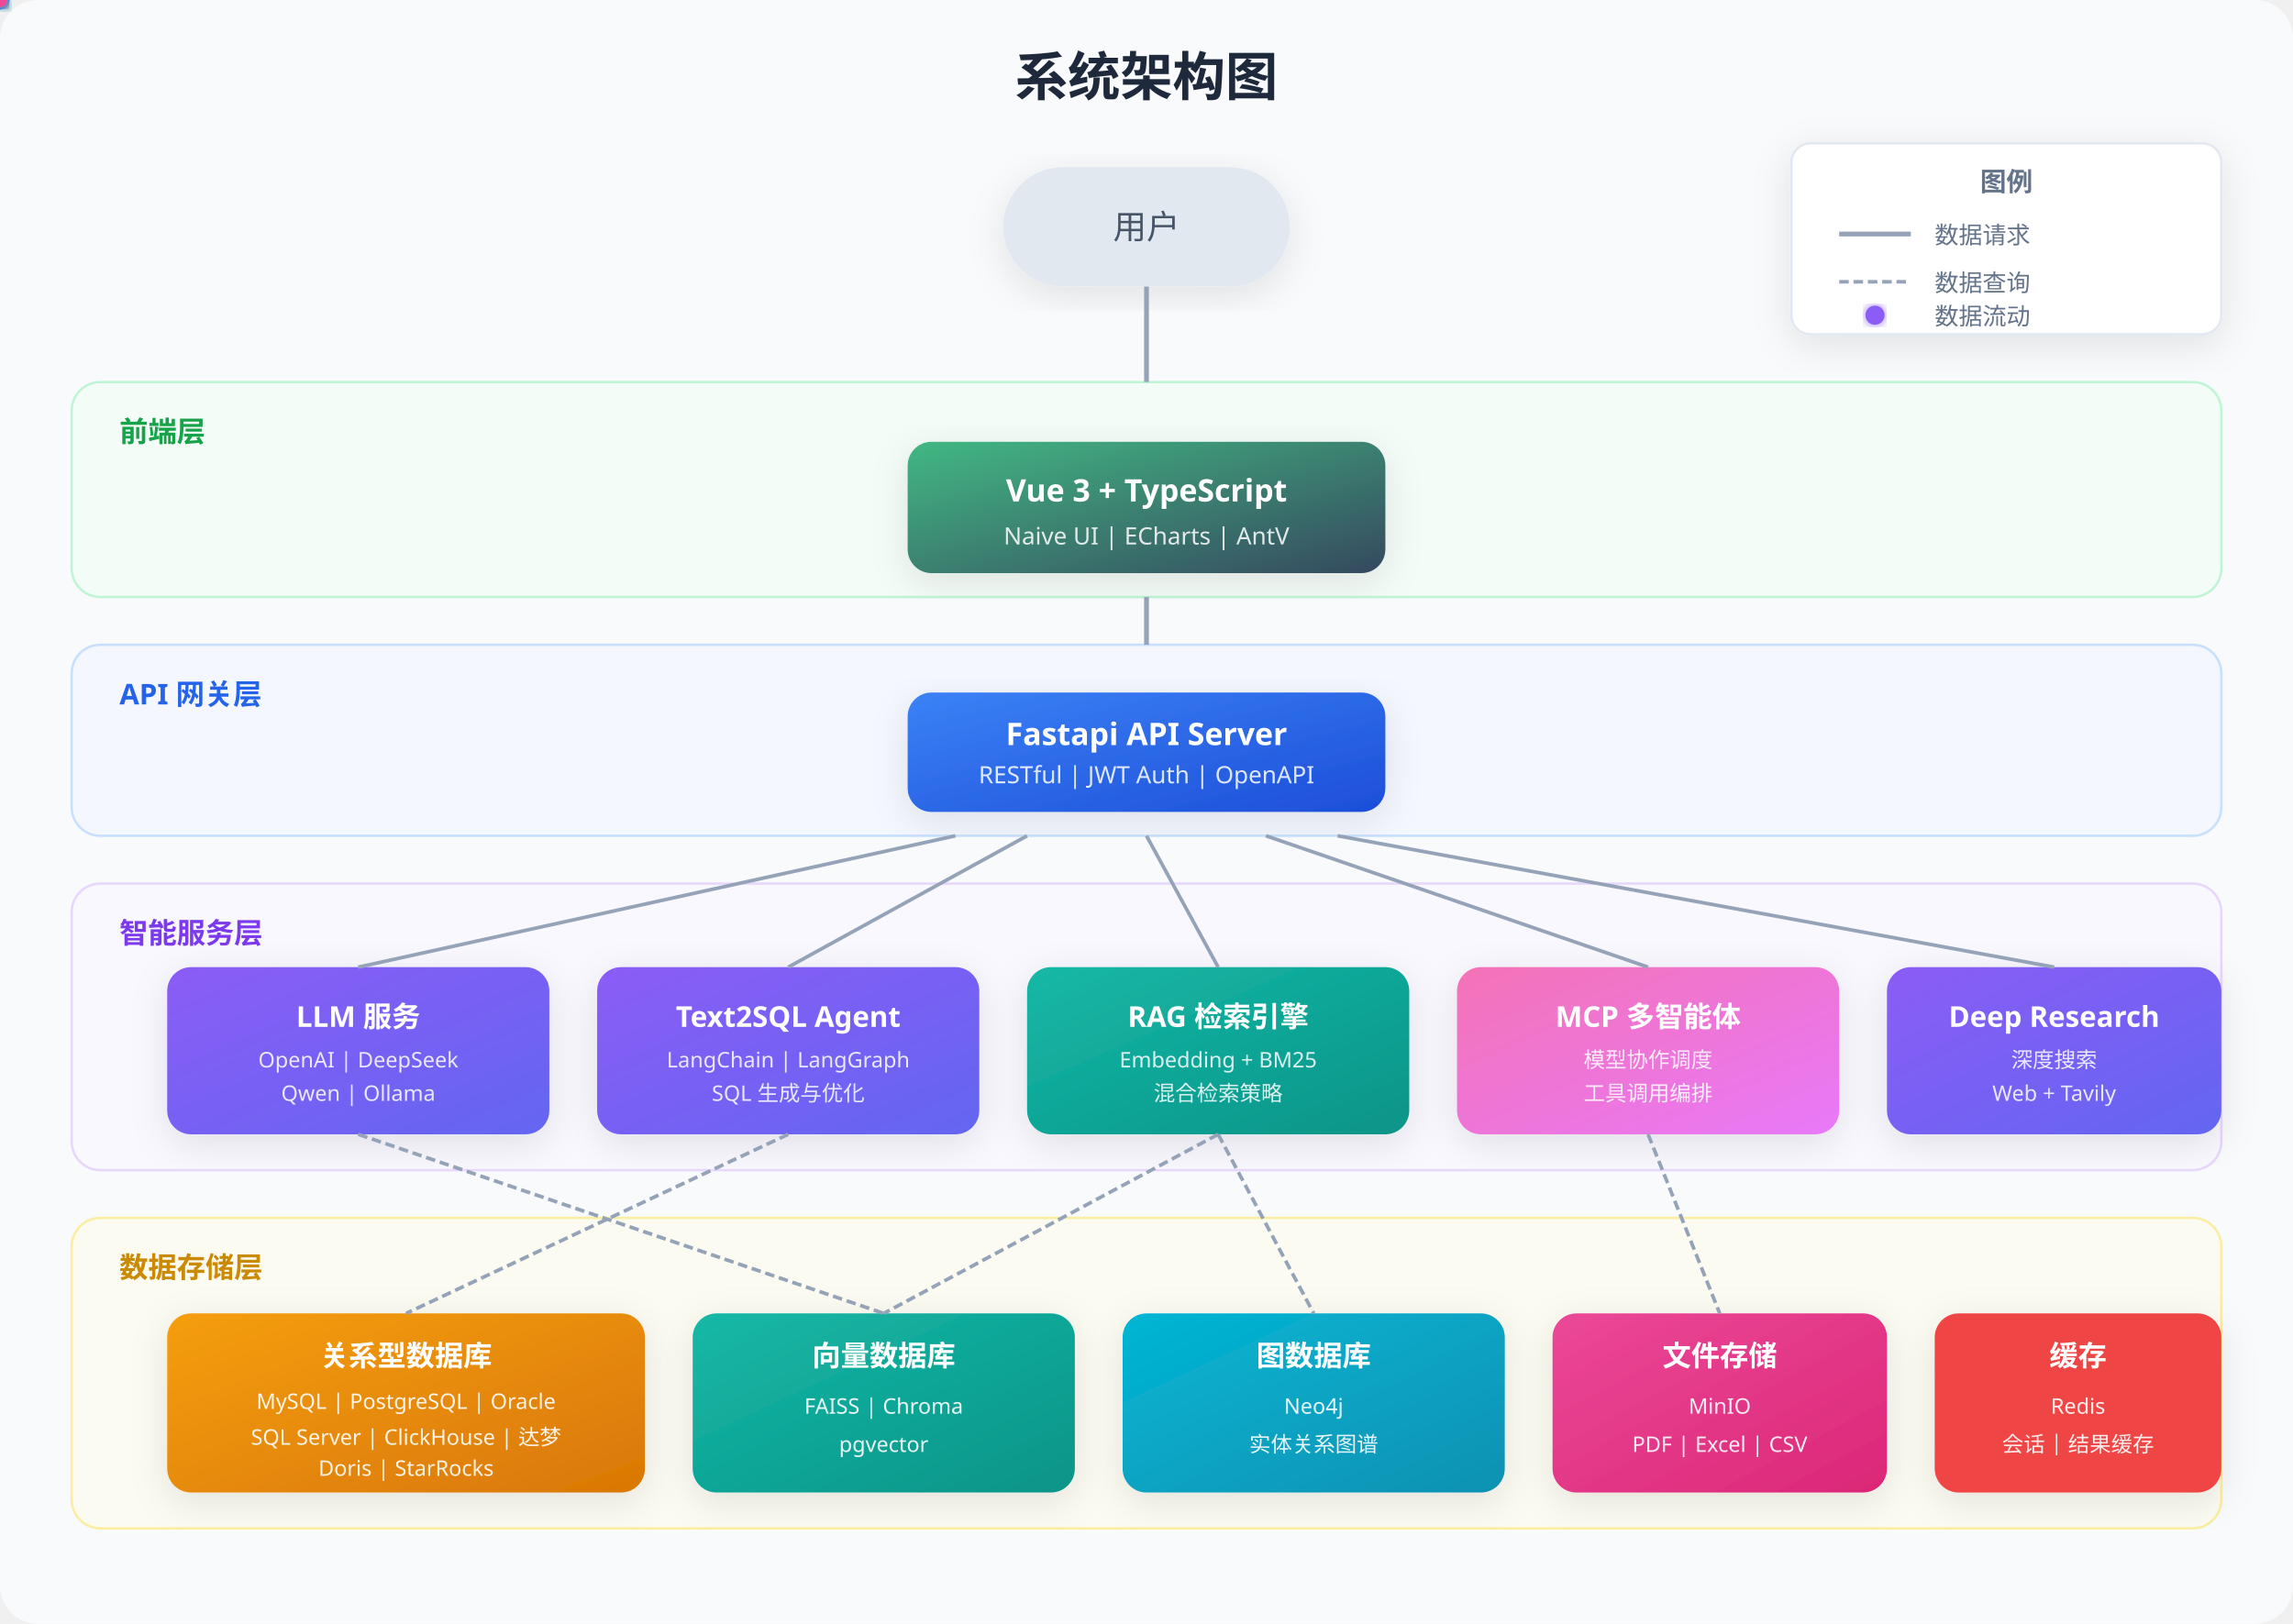
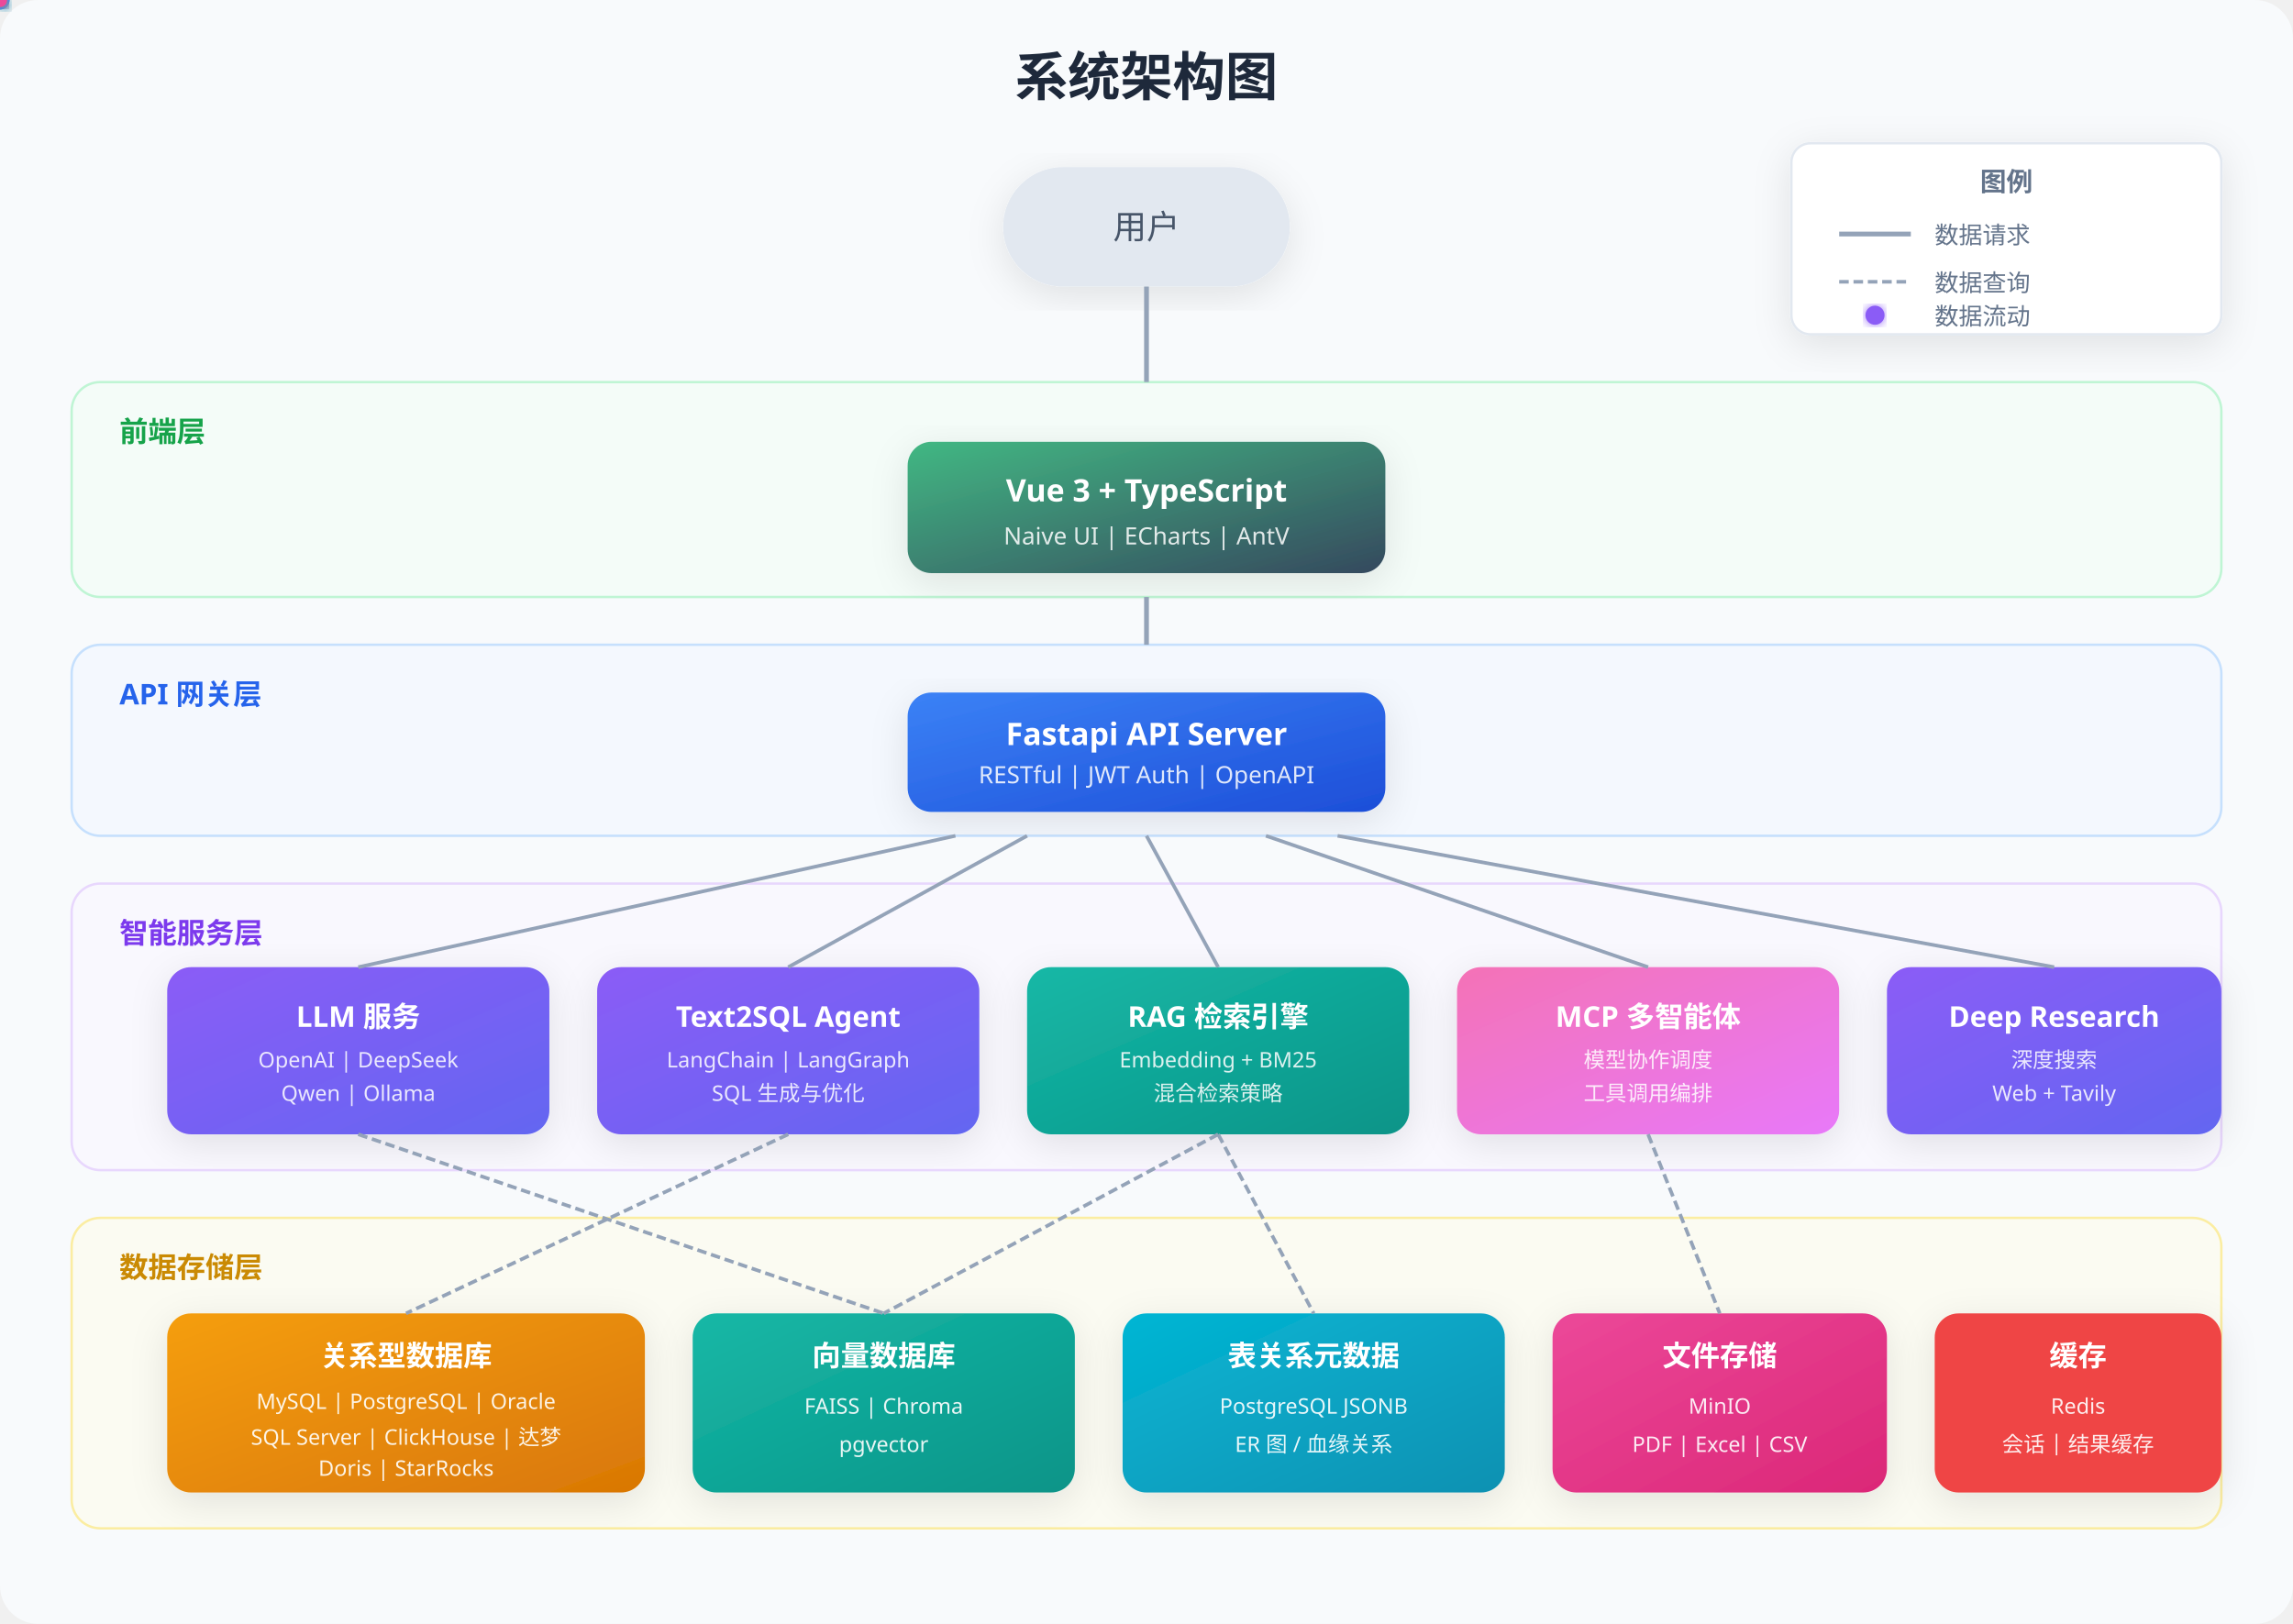
<svg xmlns="http://www.w3.org/2000/svg" viewBox="0 0 960 680">
  <defs>
    <linearGradient id="frontendGrad" x1="0%" y1="0%" x2="100%" y2="100%">
      <stop offset="0%" style="stop-color:#42b883" />
      <stop offset="100%" style="stop-color:#35495e" />
    </linearGradient>
    <linearGradient id="backendGrad" x1="0%" y1="0%" x2="100%" y2="100%">
      <stop offset="0%" style="stop-color:#3b82f6" />
      <stop offset="100%" style="stop-color:#1d4ed8" />
    </linearGradient>
    <linearGradient id="aiGrad" x1="0%" y1="0%" x2="100%" y2="100%">
      <stop offset="0%" style="stop-color:#8b5cf6" />
      <stop offset="100%" style="stop-color:#6366f1" />
    </linearGradient>
    <linearGradient id="dataGrad" x1="0%" y1="0%" x2="100%" y2="100%">
      <stop offset="0%" style="stop-color:#f59e0b" />
      <stop offset="100%" style="stop-color:#d97706" />
    </linearGradient>
    <linearGradient id="storageGrad" x1="0%" y1="0%" x2="100%" y2="100%">
      <stop offset="0%" style="stop-color:#ec4899" />
      <stop offset="100%" style="stop-color:#db2777" />
    </linearGradient>
    <linearGradient id="vectorGrad" x1="0%" y1="0%" x2="100%" y2="100%">
      <stop offset="0%" style="stop-color:#14b8a6" />
      <stop offset="100%" style="stop-color:#0d9488" />
    </linearGradient>
    <linearGradient id="graphGrad" x1="0%" y1="0%" x2="100%" y2="100%">
      <stop offset="0%" style="stop-color:#06b6d4" />
      <stop offset="100%" style="stop-color:#0891b2" />
    </linearGradient>
    <linearGradient id="mcpGrad" x1="0%" y1="0%" x2="100%" y2="100%">
      <stop offset="0%" style="stop-color:#f472b6" />
      <stop offset="100%" style="stop-color:#e879f9" />
    </linearGradient>
    <linearGradient id="flowLine1" x1="0%" y1="0%" x2="100%" y2="0%">
      <stop offset="0%" style="stop-color:#3b82f6;stop-opacity:0" />
      <stop offset="50%" style="stop-color:#3b82f6;stop-opacity:1" />
      <stop offset="100%" style="stop-color:#3b82f6;stop-opacity:0" />
      <animate attributeName="x1" values="-100%;100%" dur="2s" repeatCount="indefinite" />
      <animate attributeName="x2" values="0%;200%" dur="2s" repeatCount="indefinite" />
    </linearGradient>
    <linearGradient id="flowLine2" x1="0%" y1="0%" x2="100%" y2="0%">
      <stop offset="0%" style="stop-color:#8b5cf6;stop-opacity:0" />
      <stop offset="50%" style="stop-color:#8b5cf6;stop-opacity:1" />
      <stop offset="100%" style="stop-color:#8b5cf6;stop-opacity:0" />
      <animate attributeName="x1" values="-100%;100%" dur="2.5s" repeatCount="indefinite" />
      <animate attributeName="x2" values="0%;200%" dur="2.5s" repeatCount="indefinite" />
    </linearGradient>
    <filter id="shadow" x="-20%" y="-20%" width="140%" height="140%">
      <feDropShadow dx="0" dy="4" stdDeviation="8" flood-color="#000" flood-opacity="0.1" />
    </filter>
    <filter id="glow">
      <feGaussianBlur stdDeviation="2" result="coloredBlur" />
      <feMerge>
        <feMergeNode in="coloredBlur" />
        <feMergeNode in="SourceGraphic" />
      </feMerge>
    </filter>
    <pattern id="dashPattern" patternUnits="userSpaceOnUse" width="12" height="1">
      <line x1="0" y1="0" x2="8" y2="0" stroke="#94a3b8" stroke-width="2" />
    </pattern>
  </defs>
  <rect width="960" height="680" fill="#f8fafc" rx="16" />
  <text x="480" y="40" text-anchor="middle" font-family="system-ui, -apple-system, sans-serif" font-size="22" font-weight="600" fill="#1e293b">系统架构图</text>
  <g transform="translate(420, 70)">
    <rect width="120" height="50" rx="25" fill="#e2e8f0" filter="url(#shadow)" />
    <text x="60" y="30" text-anchor="middle" font-family="system-ui" font-size="14" fill="#475569" font-weight="500">用户</text>
  </g>
  <g transform="translate(30, 160)">
    <rect x="0" y="0" width="900" height="90" rx="12" fill="#f0fdf4" stroke="#86efac" stroke-width="1" opacity="0.5" />
    <text x="20" y="25" font-family="system-ui" font-size="12" fill="#16a34a" font-weight="600">前端层</text>
    <g transform="translate(350, 25)" filter="url(#shadow)">
      <rect width="200" height="55" rx="10" fill="url(#frontendGrad)" />
      <text x="100" y="25" text-anchor="middle" font-family="system-ui" font-size="13" fill="#fff" font-weight="600">Vue 3 + TypeScript</text>
      <text x="100" y="43" text-anchor="middle" font-family="system-ui" font-size="10" fill="rgba(255,255,255,0.85)">Naive UI | ECharts | AntV</text>
    </g>
  </g>
  <g transform="translate(30, 270)">
    <rect x="0" y="0" width="900" height="80" rx="12" fill="#eff6ff" stroke="#93c5fd" stroke-width="1" opacity="0.5" />
    <text x="20" y="25" font-family="system-ui" font-size="12" fill="#2563eb" font-weight="600">API 网关层</text>
    <g transform="translate(350, 20)" filter="url(#shadow)">
      <rect width="200" height="50" rx="10" fill="url(#backendGrad)" />
      <text x="100" y="22" text-anchor="middle" font-family="system-ui" font-size="13" fill="#fff" font-weight="600">Fastapi API Server</text>
      <text x="100" y="38" text-anchor="middle" font-family="system-ui" font-size="10" fill="rgba(255,255,255,0.85)">RESTful | JWT Auth | OpenAPI</text>
    </g>
  </g>
  <g transform="translate(30, 370)">
    <rect x="0" y="0" width="900" height="120" rx="12" fill="#faf5ff" stroke="#d8b4fe" stroke-width="1" opacity="0.5" />
    <text x="20" y="25" font-family="system-ui" font-size="12" fill="#7c3aed" font-weight="600">智能服务层</text>
    <g transform="translate(40, 35)" filter="url(#shadow)">
      <rect width="160" height="70" rx="10" fill="url(#aiGrad)" />
      <text x="80" y="25" text-anchor="middle" font-family="system-ui" font-size="12" fill="#fff" font-weight="600">LLM 服务</text>
      <text x="80" y="42" text-anchor="middle" font-family="system-ui" font-size="9" fill="rgba(255,255,255,0.85)">OpenAI | DeepSeek</text>
      <text x="80" y="56" text-anchor="middle" font-family="system-ui" font-size="9" fill="rgba(255,255,255,0.85)">Qwen | Ollama</text>
    </g>
    <g transform="translate(220, 35)" filter="url(#shadow)">
      <rect width="160" height="70" rx="10" fill="url(#aiGrad)" />
      <text x="80" y="25" text-anchor="middle" font-family="system-ui" font-size="12" fill="#fff" font-weight="600">Text2SQL Agent</text>
      <text x="80" y="42" text-anchor="middle" font-family="system-ui" font-size="9" fill="rgba(255,255,255,0.85)">LangChain | LangGraph</text>
      <text x="80" y="56" text-anchor="middle" font-family="system-ui" font-size="9" fill="rgba(255,255,255,0.85)">SQL 生成与优化</text>
    </g>
    <g transform="translate(400, 35)" filter="url(#shadow)">
      <rect width="160" height="70" rx="10" fill="url(#vectorGrad)" />
      <text x="80" y="25" text-anchor="middle" font-family="system-ui" font-size="12" fill="#fff" font-weight="600">RAG 检索引擎</text>
      <text x="80" y="42" text-anchor="middle" font-family="system-ui" font-size="9" fill="rgba(255,255,255,0.85)">Embedding + BM25</text>
      <text x="80" y="56" text-anchor="middle" font-family="system-ui" font-size="9" fill="rgba(255,255,255,0.85)">混合检索策略</text>
    </g>
    <g transform="translate(580, 35)" filter="url(#shadow)">
      <rect width="160" height="70" rx="10" fill="url(#mcpGrad)" />
      <text x="80" y="25" text-anchor="middle" font-family="system-ui" font-size="12" fill="#fff" font-weight="600">MCP 多智能体</text>
      <text x="80" y="42" text-anchor="middle" font-family="system-ui" font-size="9" fill="rgba(255,255,255,0.85)">模型协作调度</text>
      <text x="80" y="56" text-anchor="middle" font-family="system-ui" font-size="9" fill="rgba(255,255,255,0.85)">工具调用编排</text>
    </g>
    <g transform="translate(760, 35)" filter="url(#shadow)">
      <rect width="140" height="70" rx="10" fill="url(#aiGrad)" />
      <text x="70" y="25" text-anchor="middle" font-family="system-ui" font-size="12" fill="#fff" font-weight="600">Deep Research</text>
      <text x="70" y="42" text-anchor="middle" font-family="system-ui" font-size="9" fill="rgba(255,255,255,0.85)">深度搜索</text>
      <text x="70" y="56" text-anchor="middle" font-family="system-ui" font-size="9" fill="rgba(255,255,255,0.85)">Web + Tavily</text>
    </g>
  </g>
  <g transform="translate(30, 510)">
    <rect x="0" y="0" width="900" height="130" rx="12" fill="#fefce8" stroke="#fde047" stroke-width="1" opacity="0.5" />
    <text x="20" y="25" font-family="system-ui" font-size="12" fill="#ca8a04" font-weight="600">数据存储层</text>
    <g transform="translate(40, 40)" filter="url(#shadow)">
      <rect width="200" height="75" rx="10" fill="url(#dataGrad)" />
      <text x="100" y="22" text-anchor="middle" font-family="system-ui" font-size="12" fill="#fff" font-weight="600">关系型数据库</text>
      <text x="100" y="40" text-anchor="middle" font-family="system-ui" font-size="9" fill="rgba(255,255,255,0.9)">MySQL | PostgreSQL | Oracle</text>
      <text x="100" y="55" text-anchor="middle" font-family="system-ui" font-size="9" fill="rgba(255,255,255,0.9)">SQL Server | ClickHouse | 达梦</text>
      <text x="100" y="68" text-anchor="middle" font-family="system-ui" font-size="9" fill="rgba(255,255,255,0.9)">Doris | StarRocks</text>
    </g>
    <g transform="translate(260, 40)" filter="url(#shadow)">
      <rect width="160" height="75" rx="10" fill="url(#vectorGrad)" />
      <text x="80" y="22" text-anchor="middle" font-family="system-ui" font-size="12" fill="#fff" font-weight="600">向量数据库</text>
      <text x="80" y="42" text-anchor="middle" font-family="system-ui" font-size="9" fill="rgba(255,255,255,0.9)">FAISS | Chroma</text>
      <text x="80" y="58" text-anchor="middle" font-family="system-ui" font-size="9" fill="rgba(255,255,255,0.9)">pgvector</text>
    </g>
    <g transform="translate(440, 40)" filter="url(#shadow)">
      <rect width="160" height="75" rx="10" fill="url(#graphGrad)" />
-       <text x="80" y="22" text-anchor="middle" font-family="system-ui" font-size="12" fill="#fff" font-weight="600">图数据库</text>
-       <text x="80" y="42" text-anchor="middle" font-family="system-ui" font-size="9" fill="rgba(255,255,255,0.9)">Neo4j</text>
-       <text x="80" y="58" text-anchor="middle" font-family="system-ui" font-size="9" fill="rgba(255,255,255,0.9)">实体关系图谱</text>
+       <text x="80" y="22" text-anchor="middle" font-family="system-ui" font-size="12" fill="#fff" font-weight="600">表关系元数据</text>
+       <text x="80" y="42" text-anchor="middle" font-family="system-ui" font-size="9" fill="rgba(255,255,255,0.9)">PostgreSQL JSONB</text>
+       <text x="80" y="58" text-anchor="middle" font-family="system-ui" font-size="9" fill="rgba(255,255,255,0.9)">ER 图 / 血缘关系</text>
    </g>
    <g transform="translate(620, 40)" filter="url(#shadow)">
      <rect width="140" height="75" rx="10" fill="url(#storageGrad)" />
      <text x="70" y="22" text-anchor="middle" font-family="system-ui" font-size="12" fill="#fff" font-weight="600">文件存储</text>
      <text x="70" y="42" text-anchor="middle" font-family="system-ui" font-size="9" fill="rgba(255,255,255,0.9)">MinIO</text>
      <text x="70" y="58" text-anchor="middle" font-family="system-ui" font-size="9" fill="rgba(255,255,255,0.9)">PDF | Excel | CSV</text>
    </g>
    <g transform="translate(780, 40)" filter="url(#shadow)">
      <rect width="120" height="75" rx="10" fill="#ef4444" />
      <text x="60" y="22" text-anchor="middle" font-family="system-ui" font-size="12" fill="#fff" font-weight="600">缓存</text>
      <text x="60" y="42" text-anchor="middle" font-family="system-ui" font-size="9" fill="rgba(255,255,255,0.9)">Redis</text>
      <text x="60" y="58" text-anchor="middle" font-family="system-ui" font-size="9" fill="rgba(255,255,255,0.9)">会话 | 结果缓存</text>
    </g>
  </g>
  <line x1="480" y1="120" x2="480" y2="160" stroke="#94a3b8" stroke-width="2" />
  <circle r="4" fill="#42b883" filter="url(#glow)">
    <animateMotion dur="1s" repeatCount="indefinite">
      <mpath href="#userToFe" />
    </animateMotion>
  </circle>
  <path id="userToFe" d="M480,120 L480,160" fill="none" />
  <line x1="480" y1="250" x2="480" y2="270" stroke="#94a3b8" stroke-width="2" />
  <circle r="4" fill="#3b82f6" filter="url(#glow)">
    <animateMotion dur="0.8s" repeatCount="indefinite" begin="0.2s">
      <mpath href="#feToApi" />
    </animateMotion>
  </circle>
  <path id="feToApi" d="M480,250 L480,270" fill="none" />
  <g stroke="#94a3b8" stroke-width="1.5">
    <line x1="400" y1="350" x2="150" y2="405" />
    <line x1="430" y1="350" x2="330" y2="405" />
    <line x1="480" y1="350" x2="510" y2="405" />
    <line x1="530" y1="350" x2="690" y2="405" />
    <line x1="560" y1="350" x2="860" y2="405" />
  </g>
  <circle r="3" fill="#8b5cf6" filter="url(#glow)">
    <animateMotion dur="1.2s" repeatCount="indefinite" begin="0s">
      <mpath href="#apiToLlm" />
    </animateMotion>
  </circle>
  <path id="apiToLlm" d="M400,350 L150,405" fill="none" />
  <circle r="3" fill="#8b5cf6" filter="url(#glow)">
    <animateMotion dur="1.2s" repeatCount="indefinite" begin="0.3s">
      <mpath href="#apiToSql" />
    </animateMotion>
  </circle>
  <path id="apiToSql" d="M430,350 L330,405" fill="none" />
  <circle r="3" fill="#14b8a6" filter="url(#glow)">
    <animateMotion dur="1.2s" repeatCount="indefinite" begin="0.5s">
      <mpath href="#apiToRag" />
    </animateMotion>
  </circle>
  <path id="apiToRag" d="M480,350 L510,405" fill="none" />
  <circle r="3" fill="#f472b6" filter="url(#glow)">
    <animateMotion dur="1.2s" repeatCount="indefinite" begin="0.7s">
      <mpath href="#apiToMcp" />
    </animateMotion>
  </circle>
  <path id="apiToMcp" d="M530,350 L690,405" fill="none" />
  <g stroke="#94a3b8" stroke-width="1.5" stroke-dasharray="4 2">
    <line x1="150" y1="475" x2="370" y2="550" />
    <line x1="330" y1="475" x2="170" y2="550" />
    <line x1="510" y1="475" x2="370" y2="550" />
    <line x1="510" y1="475" x2="550" y2="550" />
    <line x1="690" y1="475" x2="720" y2="550" />
  </g>
  <circle r="3" fill="#f59e0b" filter="url(#glow)">
    <animateMotion dur="1.5s" repeatCount="indefinite" begin="0s">
      <mpath href="#sqlToDb" />
    </animateMotion>
  </circle>
  <path id="sqlToDb" d="M330,475 L170,550" fill="none" />
  <circle r="3" fill="#14b8a6" filter="url(#glow)">
    <animateMotion dur="1.5s" repeatCount="indefinite" begin="0.4s">
      <mpath href="#ragToVector" />
    </animateMotion>
  </circle>
  <path id="ragToVector" d="M510,475 L370,550" fill="none" />
  <circle r="3" fill="#06b6d4" filter="url(#glow)">
    <animateMotion dur="1.5s" repeatCount="indefinite" begin="0.8s">
      <mpath href="#ragToGraph" />
    </animateMotion>
  </circle>
  <path id="ragToGraph" d="M510,475 L550,550" fill="none" />
  <circle r="3" fill="#ec4899" filter="url(#glow)">
    <animateMotion dur="1.5s" repeatCount="indefinite" begin="1.2s">
      <mpath href="#mcpToFile" />
    </animateMotion>
  </circle>
  <path id="mcpToFile" d="M690,475 L720,550" fill="none" />
  <g transform="translate(750, 60)">
    <rect width="180" height="80" rx="8" fill="#fff" stroke="#e2e8f0" stroke-width="1" filter="url(#shadow)" />
    <text x="90" y="20" text-anchor="middle" font-family="system-ui" font-size="11" fill="#64748b" font-weight="600">图例</text>
    <line x1="20" y1="38" x2="50" y2="38" stroke="#94a3b8" stroke-width="2" />
    <text x="60" y="42" font-family="system-ui" font-size="10" fill="#64748b">数据请求</text>
    <line x1="20" y1="58" x2="50" y2="58" stroke="#94a3b8" stroke-width="1.5" stroke-dasharray="4 2" />
    <text x="60" y="62" font-family="system-ui" font-size="10" fill="#64748b">数据查询</text>
    <circle cx="35" cy="72" r="4" fill="#8b5cf6" filter="url(#glow)" />
    <text x="60" y="76" font-family="system-ui" font-size="10" fill="#64748b">数据流动</text>
  </g>
</svg>
